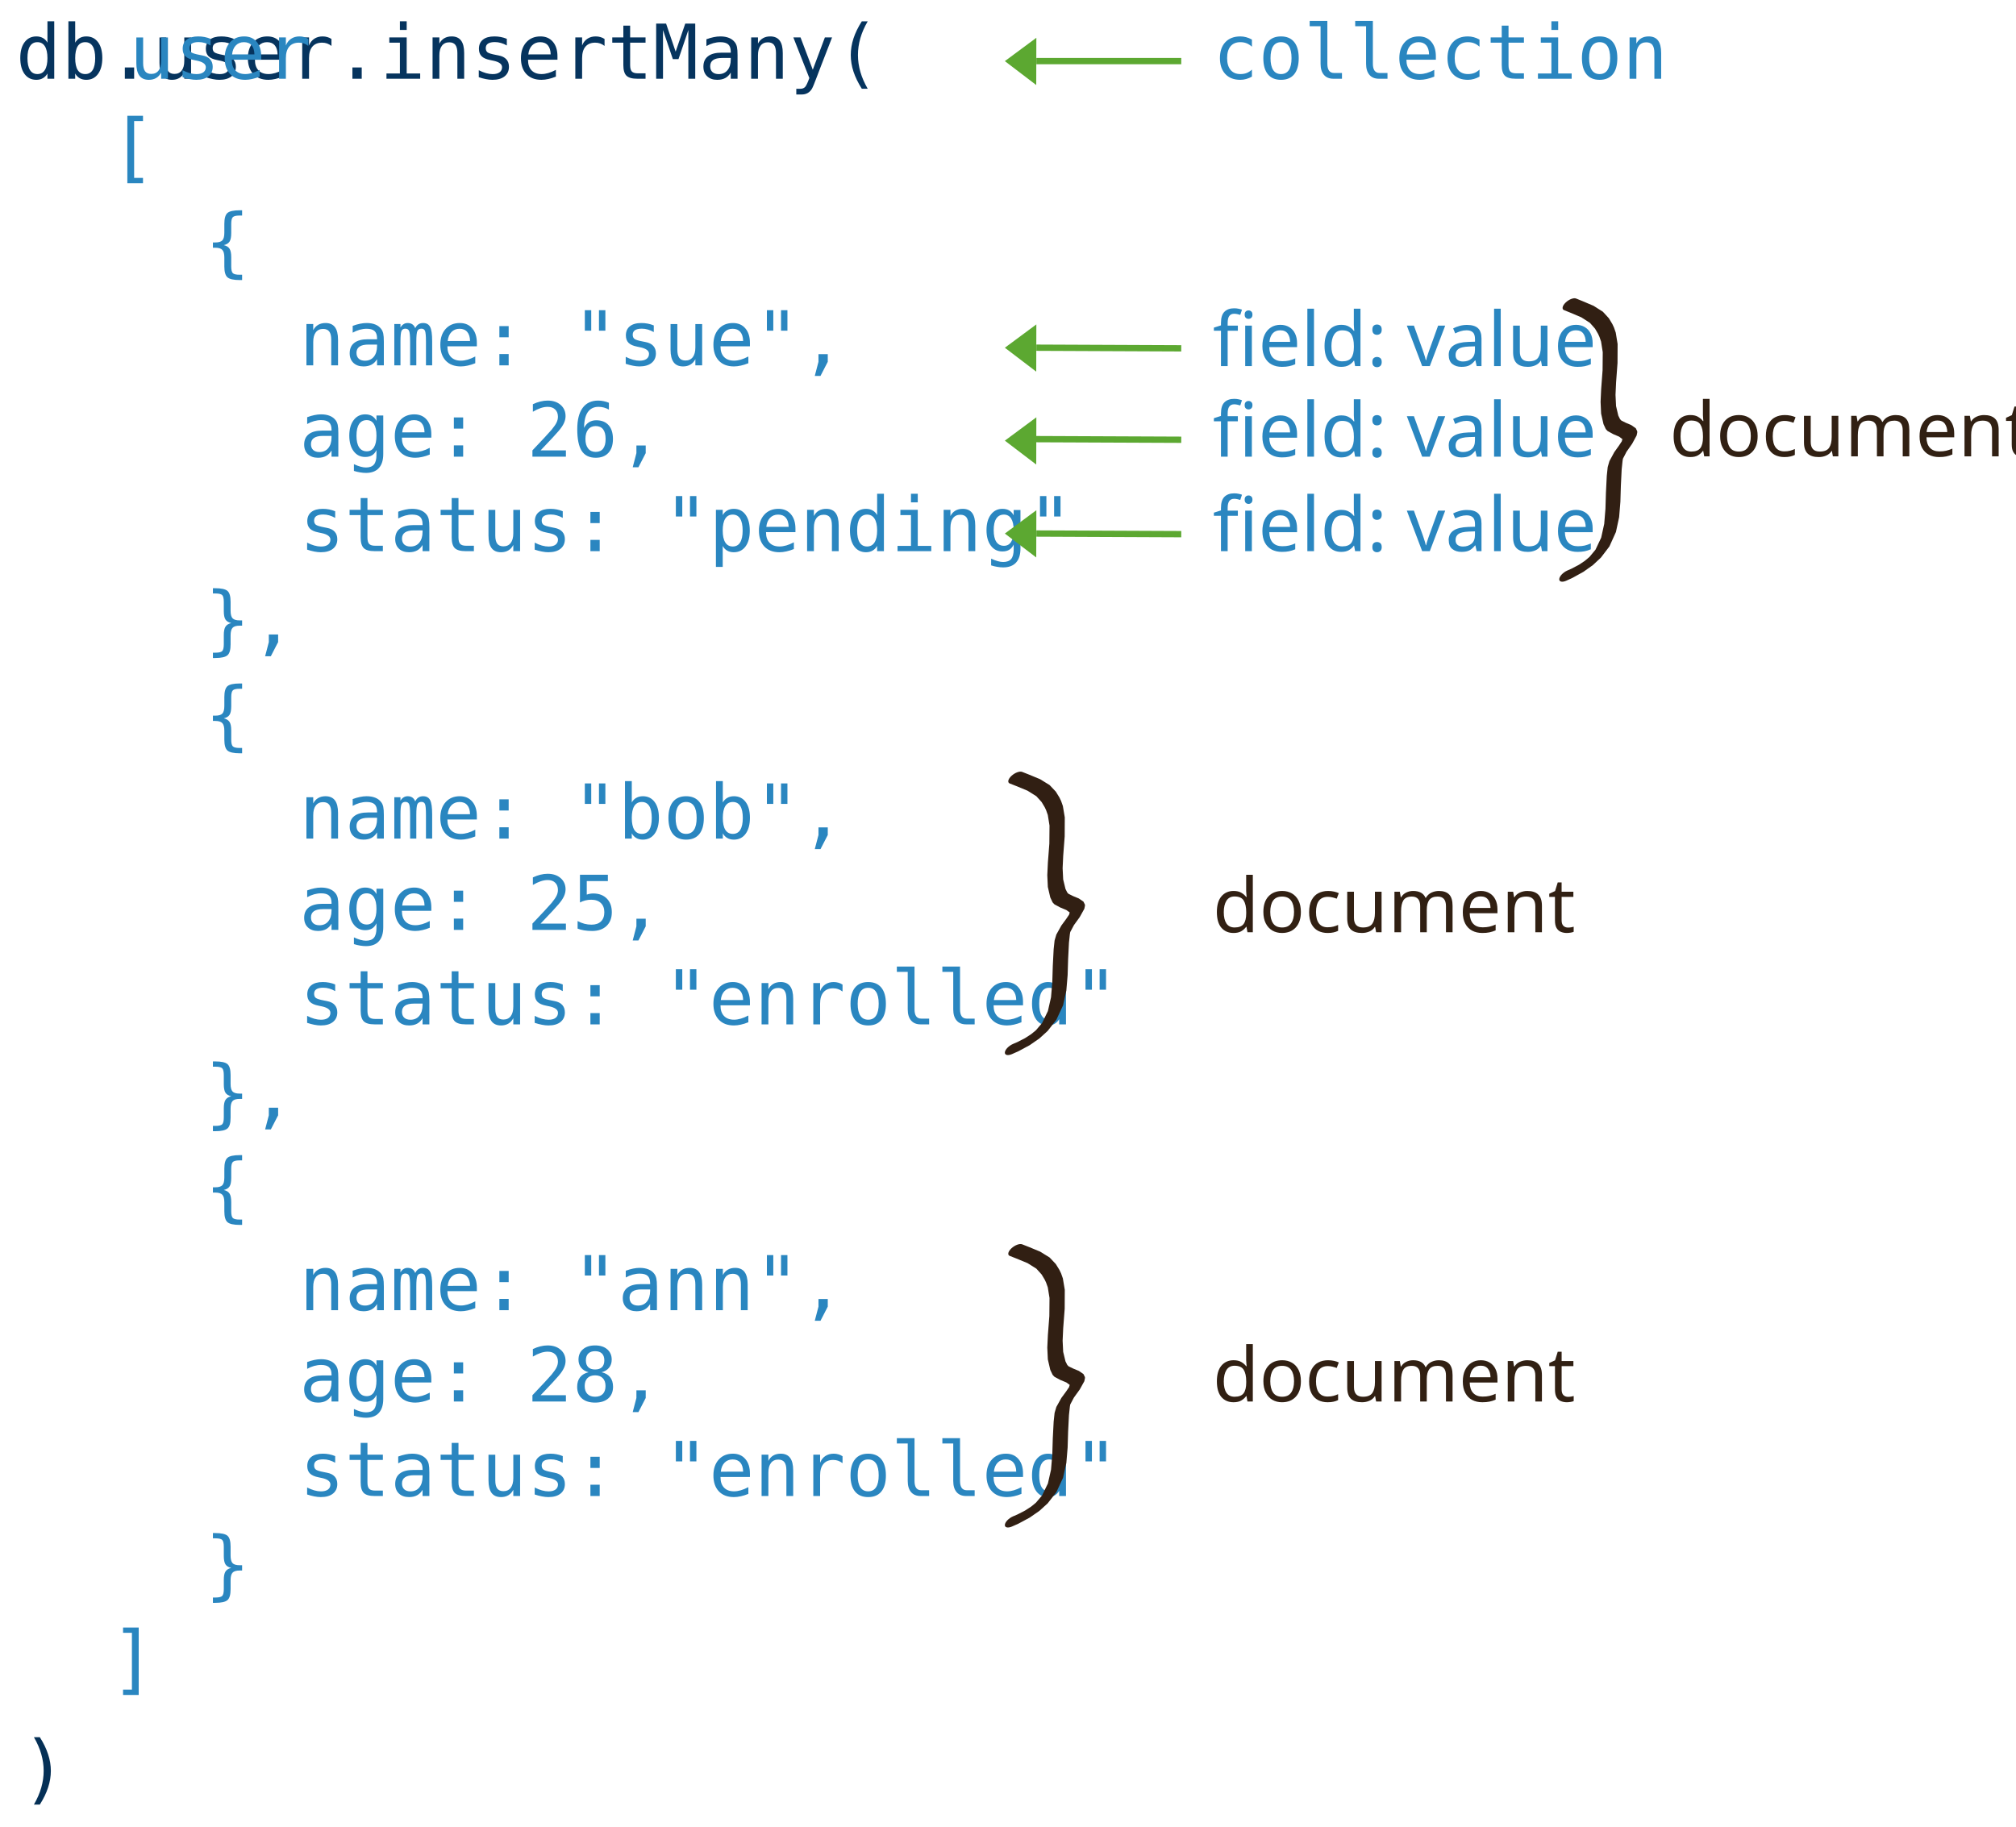
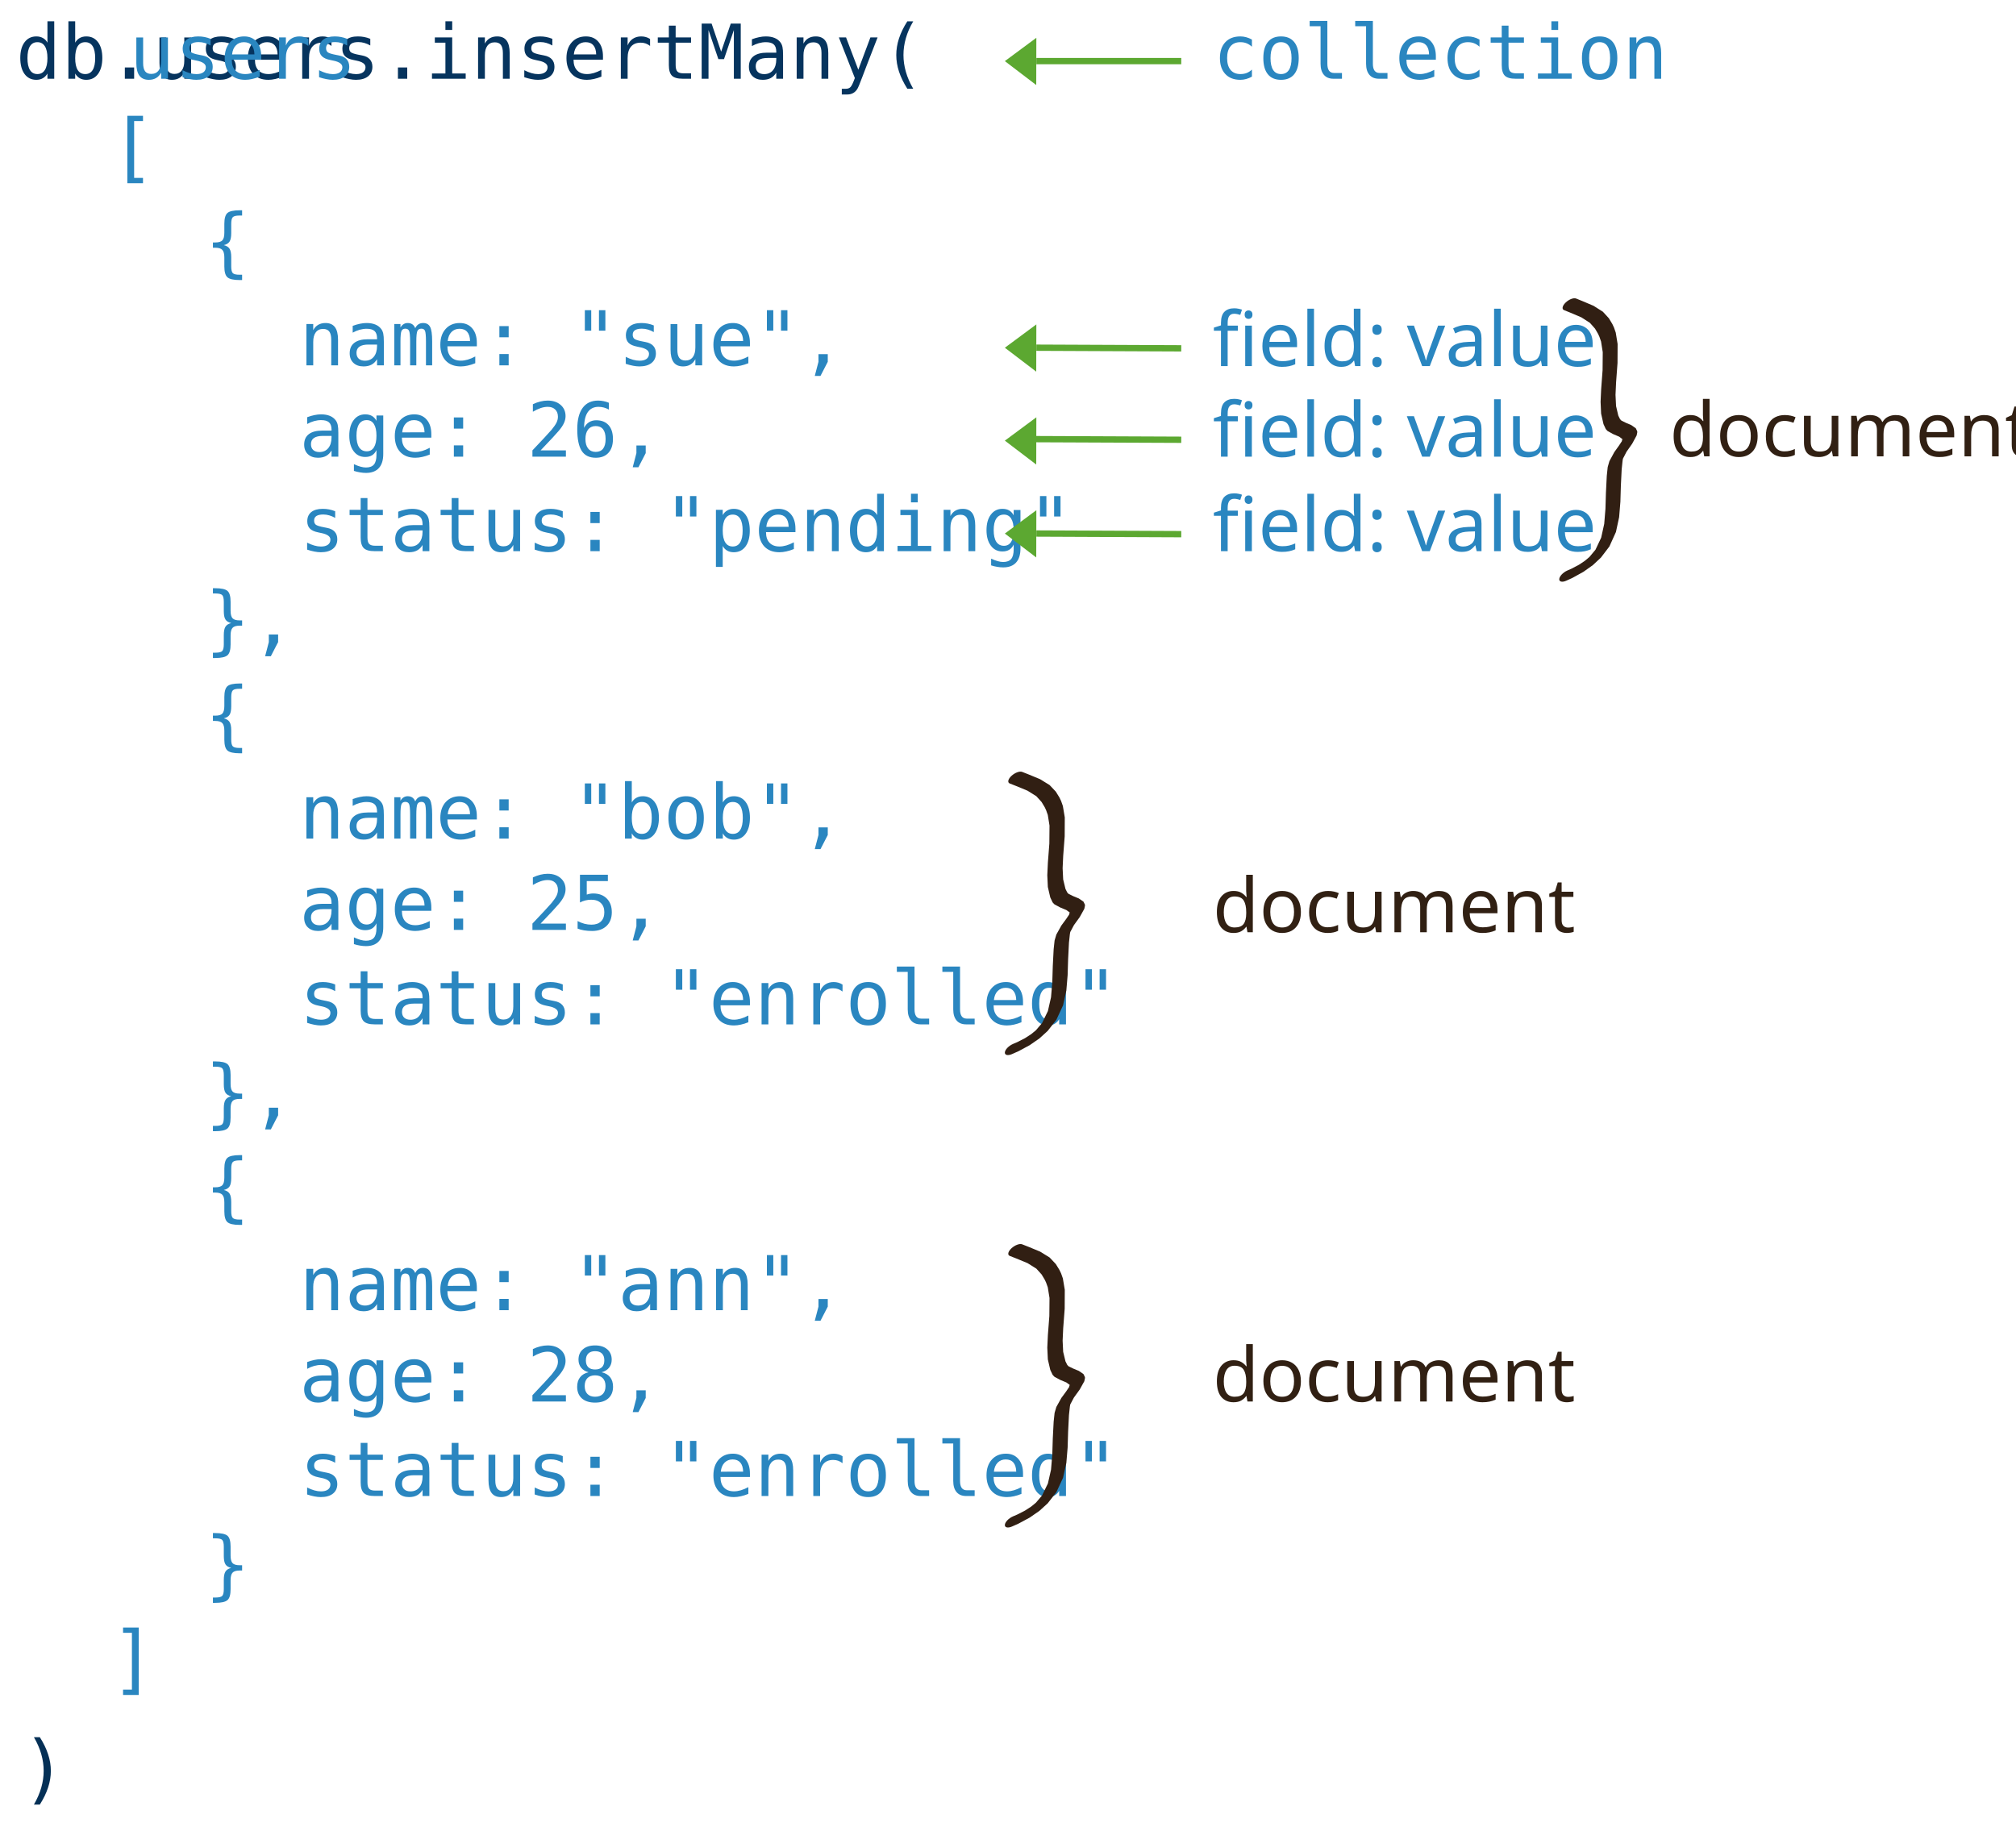
<svg xmlns="http://www.w3.org/2000/svg" version="1.1" x="0" y="0" width="640" height="580" viewBox="0, 0, 640, 580">
  <g id="Layer_1">
    <g id="Document_1">
      <text transform="matrix(1, 0, 0, 1, 71.5, 77.5)">
        <tspan x="-6.5" y="7.5" font-family="Inconsolata" font-size="24" fill="#2A86C0">{ </tspan>
      </text>
      <text transform="matrix(1, 0, 0, 1, 167.5, 108.5)">
        <tspan x="-72.5" y="7.5" font-family="Inconsolata" font-size="24" fill="#2A86C0">name: "sue", </tspan>
      </text>
      <text transform="matrix(1, 0, 0, 1, 143.5, 137.5)">
        <tspan x="-48.5" y="7.5" font-family="Inconsolata" font-size="24" fill="#2A86C0">age: 26,</tspan>
      </text>
      <text transform="matrix(1, 0, 0, 1, 197.5, 167.5)">
        <tspan x="-102.5" y="7.5" font-family="Inconsolata" font-size="24" fill="#2A86C0">status: "pending"</tspan>
      </text>
      <text transform="matrix(1, 0, 0, 1, 77.5, 197.5)">
        <tspan x="-12.5" y="7.5" font-family="Inconsolata" font-size="24" fill="#2A86C0">},</tspan>
      </text>
    </g>
    <g id="Document_2">
      <text transform="matrix(1, 0, 0, 1, 71.5, 227.75)">
        <tspan x="-6.5" y="7.5" font-family="Inconsolata" font-size="24" fill="#2A86C0">{ </tspan>
      </text>
      <text transform="matrix(1, 0, 0, 1, 167.5, 258.75)">
        <tspan x="-72.5" y="7.5" font-family="Inconsolata" font-size="24" fill="#2A86C0">name: "bob", </tspan>
      </text>
      <text transform="matrix(1, 0, 0, 1, 143.5, 287.75)">
        <tspan x="-48.5" y="7.5" font-family="Inconsolata" font-size="24" fill="#2A86C0">age: 25,</tspan>
      </text>
      <text transform="matrix(1, 0, 0, 1, 203.5, 317.75)">
        <tspan x="-108.5" y="7.5" font-family="Inconsolata" font-size="24" fill="#2A86C0">status: "enrolled"</tspan>
      </text>
      <text transform="matrix(1, 0, 0, 1, 77.5, 347.75)">
        <tspan x="-12.5" y="7.5" font-family="Inconsolata" font-size="24" fill="#2A86C0">},</tspan>
      </text>
    </g>
    <g id="Document_3">
      <text transform="matrix(1, 0, 0, 1, 71.5, 377.5)">
        <tspan x="-6.5" y="7.5" font-family="Inconsolata" font-size="24" fill="#2A86C0">{ </tspan>
      </text>
      <text transform="matrix(1, 0, 0, 1, 167.5, 408.5)">
        <tspan x="-72.5" y="7.5" font-family="Inconsolata" font-size="24" fill="#2A86C0">name: "ann", </tspan>
      </text>
      <text transform="matrix(1, 0, 0, 1, 143.5, 437.5)">
        <tspan x="-48.5" y="7.5" font-family="Inconsolata" font-size="24" fill="#2A86C0">age: 28,</tspan>
      </text>
      <text transform="matrix(1, 0, 0, 1, 203.5, 467.5)">
        <tspan x="-108.5" y="7.5" font-family="Inconsolata" font-size="24" fill="#2A86C0">status: "enrolled"</tspan>
      </text>
      <text transform="matrix(1, 0, 0, 1, 71.5, 497.5)">
        <tspan x="-6.5" y="7.5" font-family="Inconsolata" font-size="24" fill="#2A86C0">}</tspan>
      </text>
    </g>
    <g id="Pointers">
      <g id="Collection">
        <g id="arrow">
          <path d="M329,12 L328.964,27 L319,19.408 L329,12 z" fill="#5CA831" />
          <path d="M375,19.4 L329,19.4" fill-opacity="0" stroke="#5CA831" stroke-width="2" />
        </g>
        <text transform="matrix(1, 0, 0, 1, 445.5, 17.5)">
          <tspan x="-60.5" y="7.5" font-family="Inconsolata" font-size="24" fill="#2A86C0">collection</tspan>
        </text>
      </g>
      <g>
        <g id="arrow">
          <path d="M329,103 L328.964,118 L319,110.408 L329,103 z" fill="#5CA831" />
          <path d="M375,110.6 L329,110.4" fill-opacity="0" stroke="#5CA831" stroke-width="2" />
        </g>
        <text transform="matrix(1, 0, 0, 1, 435.516, 108.746)">
          <tspan x="-50.516" y="7.5" font-family="GillSans" font-size="24" fill="#2A86C0">field: value</tspan>
        </text>
      </g>
      <g>
        <g id="arrow">
          <path d="M329,132.5 L328.964,147.5 L319,139.908 L329,132.5 z" fill="#5CA831" />
          <path d="M375,139.627 L328,139.427" fill-opacity="0" stroke="#5CA831" stroke-width="2" />
        </g>
        <text transform="matrix(1, 0, 0, 1, 435.516, 137.5)">
          <tspan x="-50.516" y="7.5" font-family="GillSans" font-size="24" fill="#2A86C0">field: value</tspan>
        </text>
      </g>
      <g>
        <g id="arrow">
          <path d="M329,162 L328.964,177 L319,169.408 L329,162 z" fill="#5CA831" />
          <path d="M375,169.6 L329,169.4" fill-opacity="0" stroke="#5CA831" stroke-width="2" />
        </g>
        <text transform="matrix(1, 0, 0, 1, 435.516, 167.5)">
          <tspan x="-50.516" y="7.5" font-family="GillSans" font-size="24" fill="#2A86C0">field: value</tspan>
        </text>
      </g>
    </g>
    <g id="cmd">
      <text transform="matrix(1, 0, 0, 1, 13.191, 562.302)">
        <tspan x="-6.5" y="7.5" font-family="Inconsolata" font-size="24" fill="#053056">)</tspan>
      </text>
-       <text transform="matrix(1, 0, 0, 1, 119.5, 17.5)">
-         <tspan x="-114.5" y="7.5" font-family="Inconsolata" font-size="24" fill="#06345E">db.user.insertMany(</tspan>
+       <text transform="matrix(1, 0, 0, 1, 138.167, 17.5)">
+         <tspan x="-133.167" y="7.5" font-family="Inconsolata" font-size="24" fill="#06345E">db.users.insertMany(</tspan>
      </text>
-       <text transform="matrix(1, 0, 0, 1, 65.5, 17.5)">
-         <tspan x="-24.5" y="7.5" font-family="Inconsolata" font-size="24" fill="#2A86C0">user</tspan>
+       <text transform="matrix(1, 0, 0, 1, 76.5, 30.5)">
+         <tspan x="-35.5" y="-5.5" font-family="Inconsolata" font-size="24" fill="#2A86C0">users</tspan>
      </text>
    </g>
    <g id="Curly_Doc">
      <path d="M496.513,98.466 L498.54,99.284 L502.018,100.761 L504.734,102.509 L506.359,104.349 L507.318,105.99 L507.766,106.964 L507.74,106.899 L508.277,108.457 L508.807,111.825 L508.756,117.548 L508.302,123.605 L508.121,127.588 L508.29,131.328 L509.043,134.656 L509.738,136.161 L509.738,136.161 C509.766,136.222 509.804,136.277 509.849,136.326 L509.849,136.326 L510.335,136.846 L512.127,137.838 L514.007,138.642 L515.119,139.469 L515.071,139.72 L515.057,139.218 L514.876,140.094 L513.953,141.494 L512.478,143.555 L510.923,146.422 L510.405,148.211 L510.405,148.211 C510.388,148.276 510.377,148.34 510.37,148.4 L510.37,148.4 L510.087,151.106 L509.819,156.457 L509.667,161.562 L509.275,166.343 L508.31,170.718 L506.498,174.548 L504.593,176.837 L503.132,178.064 L501.235,179.329 L498.832,180.592 L497.503,181.176 L497.503,181.176 C496.195,181.766 495.076,182.96 495.004,183.844 C494.931,184.729 495.933,184.967 497.241,184.377 L499.229,183.466 L502.682,181.557 L505.68,179.422 L508.24,177.03 L510.922,173.505 L512.994,168.92 L514.011,164.207 L514.409,159.315 L514.56,154.251 L514.818,149.024 L515.102,146.317 L515.067,146.506 L515.221,145.631 L516.361,143.434 L518.148,140.888 L519.567,138.265 L519.749,137.388 L519.749,137.388 C519.787,137.199 519.782,137.03 519.734,136.885 L519.734,136.885 L519.298,135.978 L517.873,134.976 L516.126,134.235 L514.714,133.531 L514.228,133.011 L514.34,133.175 L513.745,131.958 L513.032,128.93 L512.862,125.373 L513.039,121.453 L513.499,115.253 L513.528,109.231 L512.936,105.61 L512.399,104.052 L512.399,104.052 C512.391,104.03 512.382,104.009 512.373,103.988 L512.373,103.988 L511.863,102.897 L510.753,101.051 L508.843,98.971 L505.883,97.095 L502.374,95.604 L500.346,94.786 C500.346,94.786 500.346,94.786 500.346,94.786 C499.574,94.475 498.09,95.046 497.032,96.062 C495.973,97.078 495.741,98.154 496.513,98.466 L496.513,98.466" fill="#311F13" />
      <text transform="matrix(1, 0, 0, 1, 579.49, 137.391)">
        <tspan x="-49.49" y="7.5" font-family="GillSans" font-size="24" fill="#312013">document</tspan>
      </text>
    </g>
    <text transform="matrix(1, 0, 0, 1, 41.504, 47.5)">
      <tspan x="-6.5" y="7.5" font-family="Inconsolata" font-size="24" fill="#2A86C0">[</tspan>
    </text>
    <text transform="matrix(1, 0, 0, 1, 41.504, 527.5)">
      <tspan x="-6.5" y="7.5" font-family="Inconsolata" font-size="24" fill="#2A86C0">]</tspan>
    </text>
    <g id="Curly_Doc">
      <path d="M320.553,248.765 L322.635,249.583 L326.207,251.06 L328.996,252.808 L330.664,254.649 L331.649,256.289 L332.109,257.263 L332.082,257.199 L332.634,258.756 L333.178,262.124 L333.126,267.847 L332.66,273.904 L332.474,277.887 L332.647,281.627 L333.421,284.955 L334.134,286.46 L334.134,286.46 C334.163,286.521 334.202,286.576 334.248,286.625 L334.248,286.625 L334.747,287.145 L336.588,288.137 L338.518,288.941 L339.66,289.769 L339.611,290.019 L339.596,289.517 L339.41,290.394 L338.463,291.793 L336.948,293.854 L335.351,296.721 L334.819,298.51 L334.819,298.51 C334.802,298.575 334.79,298.639 334.783,298.699 L334.783,298.699 L334.493,301.405 L334.217,306.756 L334.061,311.861 L333.659,316.641 L332.668,321.017 L330.807,324.847 L328.851,327.136 L327.351,328.363 L325.402,329.628 L322.935,330.89 L321.57,331.475 L321.57,331.475 C320.227,332.065 319.078,333.259 319.004,334.143 C318.929,335.028 319.958,335.266 321.301,334.676 L323.343,333.766 L326.888,331.857 L329.967,329.721 L332.596,327.329 L335.35,323.804 L337.478,319.22 L338.522,314.506 L338.931,309.614 L339.086,304.55 L339.351,299.323 L339.643,296.616 L339.607,296.805 L339.765,295.931 L340.935,293.733 L342.771,291.188 L344.228,288.565 L344.415,287.686 L344.415,287.686 C344.454,287.498 344.448,287.329 344.399,287.184 L344.399,287.184 L343.951,286.278 L342.488,285.275 L340.694,284.534 L339.244,283.83 L338.745,283.31 L338.86,283.475 L338.249,282.256 L337.517,279.229 L337.342,275.672 L337.524,271.753 L337.996,265.552 L338.026,259.531 L337.418,255.91 L336.867,254.351 L336.867,254.351 C336.859,254.329 336.849,254.308 336.84,254.286 L336.84,254.286 L336.316,253.197 L335.177,251.351 L333.215,249.271 L330.176,247.394 L326.572,245.904 L324.49,245.084 C324.49,245.084 324.49,245.084 324.49,245.084 C323.697,244.774 322.173,245.345 321.086,246.361 C319.999,247.378 319.761,248.454 320.553,248.765 L320.553,248.765" fill="#311F13" />
-       <text transform="matrix(1, 0, 0, 1, 435, 288.5)">
-         <tspan x="-50" y="7.5" font-family="GillSans" font-size="24" fill="#312013">document</tspan>
+       <text transform="matrix(1, 0, 0, 1, 434.49, 288.5)">
+         <tspan x="-49.49" y="7.5" font-family="GillSans" font-size="24" fill="#312013">document</tspan>
      </text>
    </g>
    <g id="Curly_Doc">
      <path d="M320.553,398.765 L322.635,399.583 L326.207,401.06 L328.996,402.809 L330.664,404.649 L331.649,406.289 L332.109,407.263 L332.082,407.198 L332.634,408.756 L333.178,412.124 L333.126,417.847 L332.66,423.904 L332.474,427.887 L332.647,431.627 L333.421,434.955 L334.134,436.46 L334.134,436.46 C334.163,436.521 334.202,436.577 334.248,436.624 L334.248,436.624 L334.747,437.145 L336.588,438.137 L338.518,438.941 L339.66,439.768 L339.611,440.019 L339.596,439.518 L339.41,440.393 L338.463,441.794 L336.948,443.855 L335.351,446.721 L334.819,448.509 L334.819,448.509 C334.802,448.575 334.79,448.639 334.783,448.7 L334.783,448.7 L334.493,451.406 L334.217,456.756 L334.061,461.861 L333.659,466.642 L332.668,471.018 L330.807,474.847 L328.851,477.136 L327.351,478.363 L325.402,479.628 L322.935,480.891 L321.57,481.475 L321.57,481.475 C320.227,482.065 319.078,483.259 319.004,484.144 C318.929,485.027 319.958,485.266 321.301,484.676 L323.343,483.765 L326.888,481.857 L329.967,479.721 L332.596,477.329 L335.35,473.804 L337.478,469.219 L338.522,464.507 L338.931,459.614 L339.086,454.55 L339.351,449.324 L339.643,446.617 L339.607,446.806 L339.765,445.931 L340.935,443.732 L342.771,441.188 L344.228,438.565 L344.415,437.687 L344.415,437.687 C344.454,437.498 344.448,437.329 344.399,437.185 L344.399,437.185 L343.951,436.278 L342.488,435.276 L340.694,434.534 L339.244,433.83 L338.745,433.31 L338.86,433.475 L338.249,432.256 L337.517,429.229 L337.342,425.672 L337.524,421.753 L337.996,415.551 L338.026,409.53 L337.418,405.91 L336.867,404.351 L336.867,404.351 C336.859,404.329 336.849,404.308 336.84,404.286 L336.84,404.286 L336.316,403.197 L335.177,401.351 L333.215,399.271 L330.176,397.393 L326.572,395.904 L324.49,395.085 C324.49,395.085 324.49,395.085 324.49,395.085 C323.697,394.774 322.173,395.345 321.086,396.361 C319.999,397.378 319.761,398.453 320.553,398.765 L320.553,398.765" fill="#311F13" />
      <text transform="matrix(1, 0, 0, 1, 434.49, 437.5)">
        <tspan x="-49.49" y="7.5" font-family="GillSans" font-size="24" fill="#312013">document</tspan>
      </text>
    </g>
  </g>
</svg>
